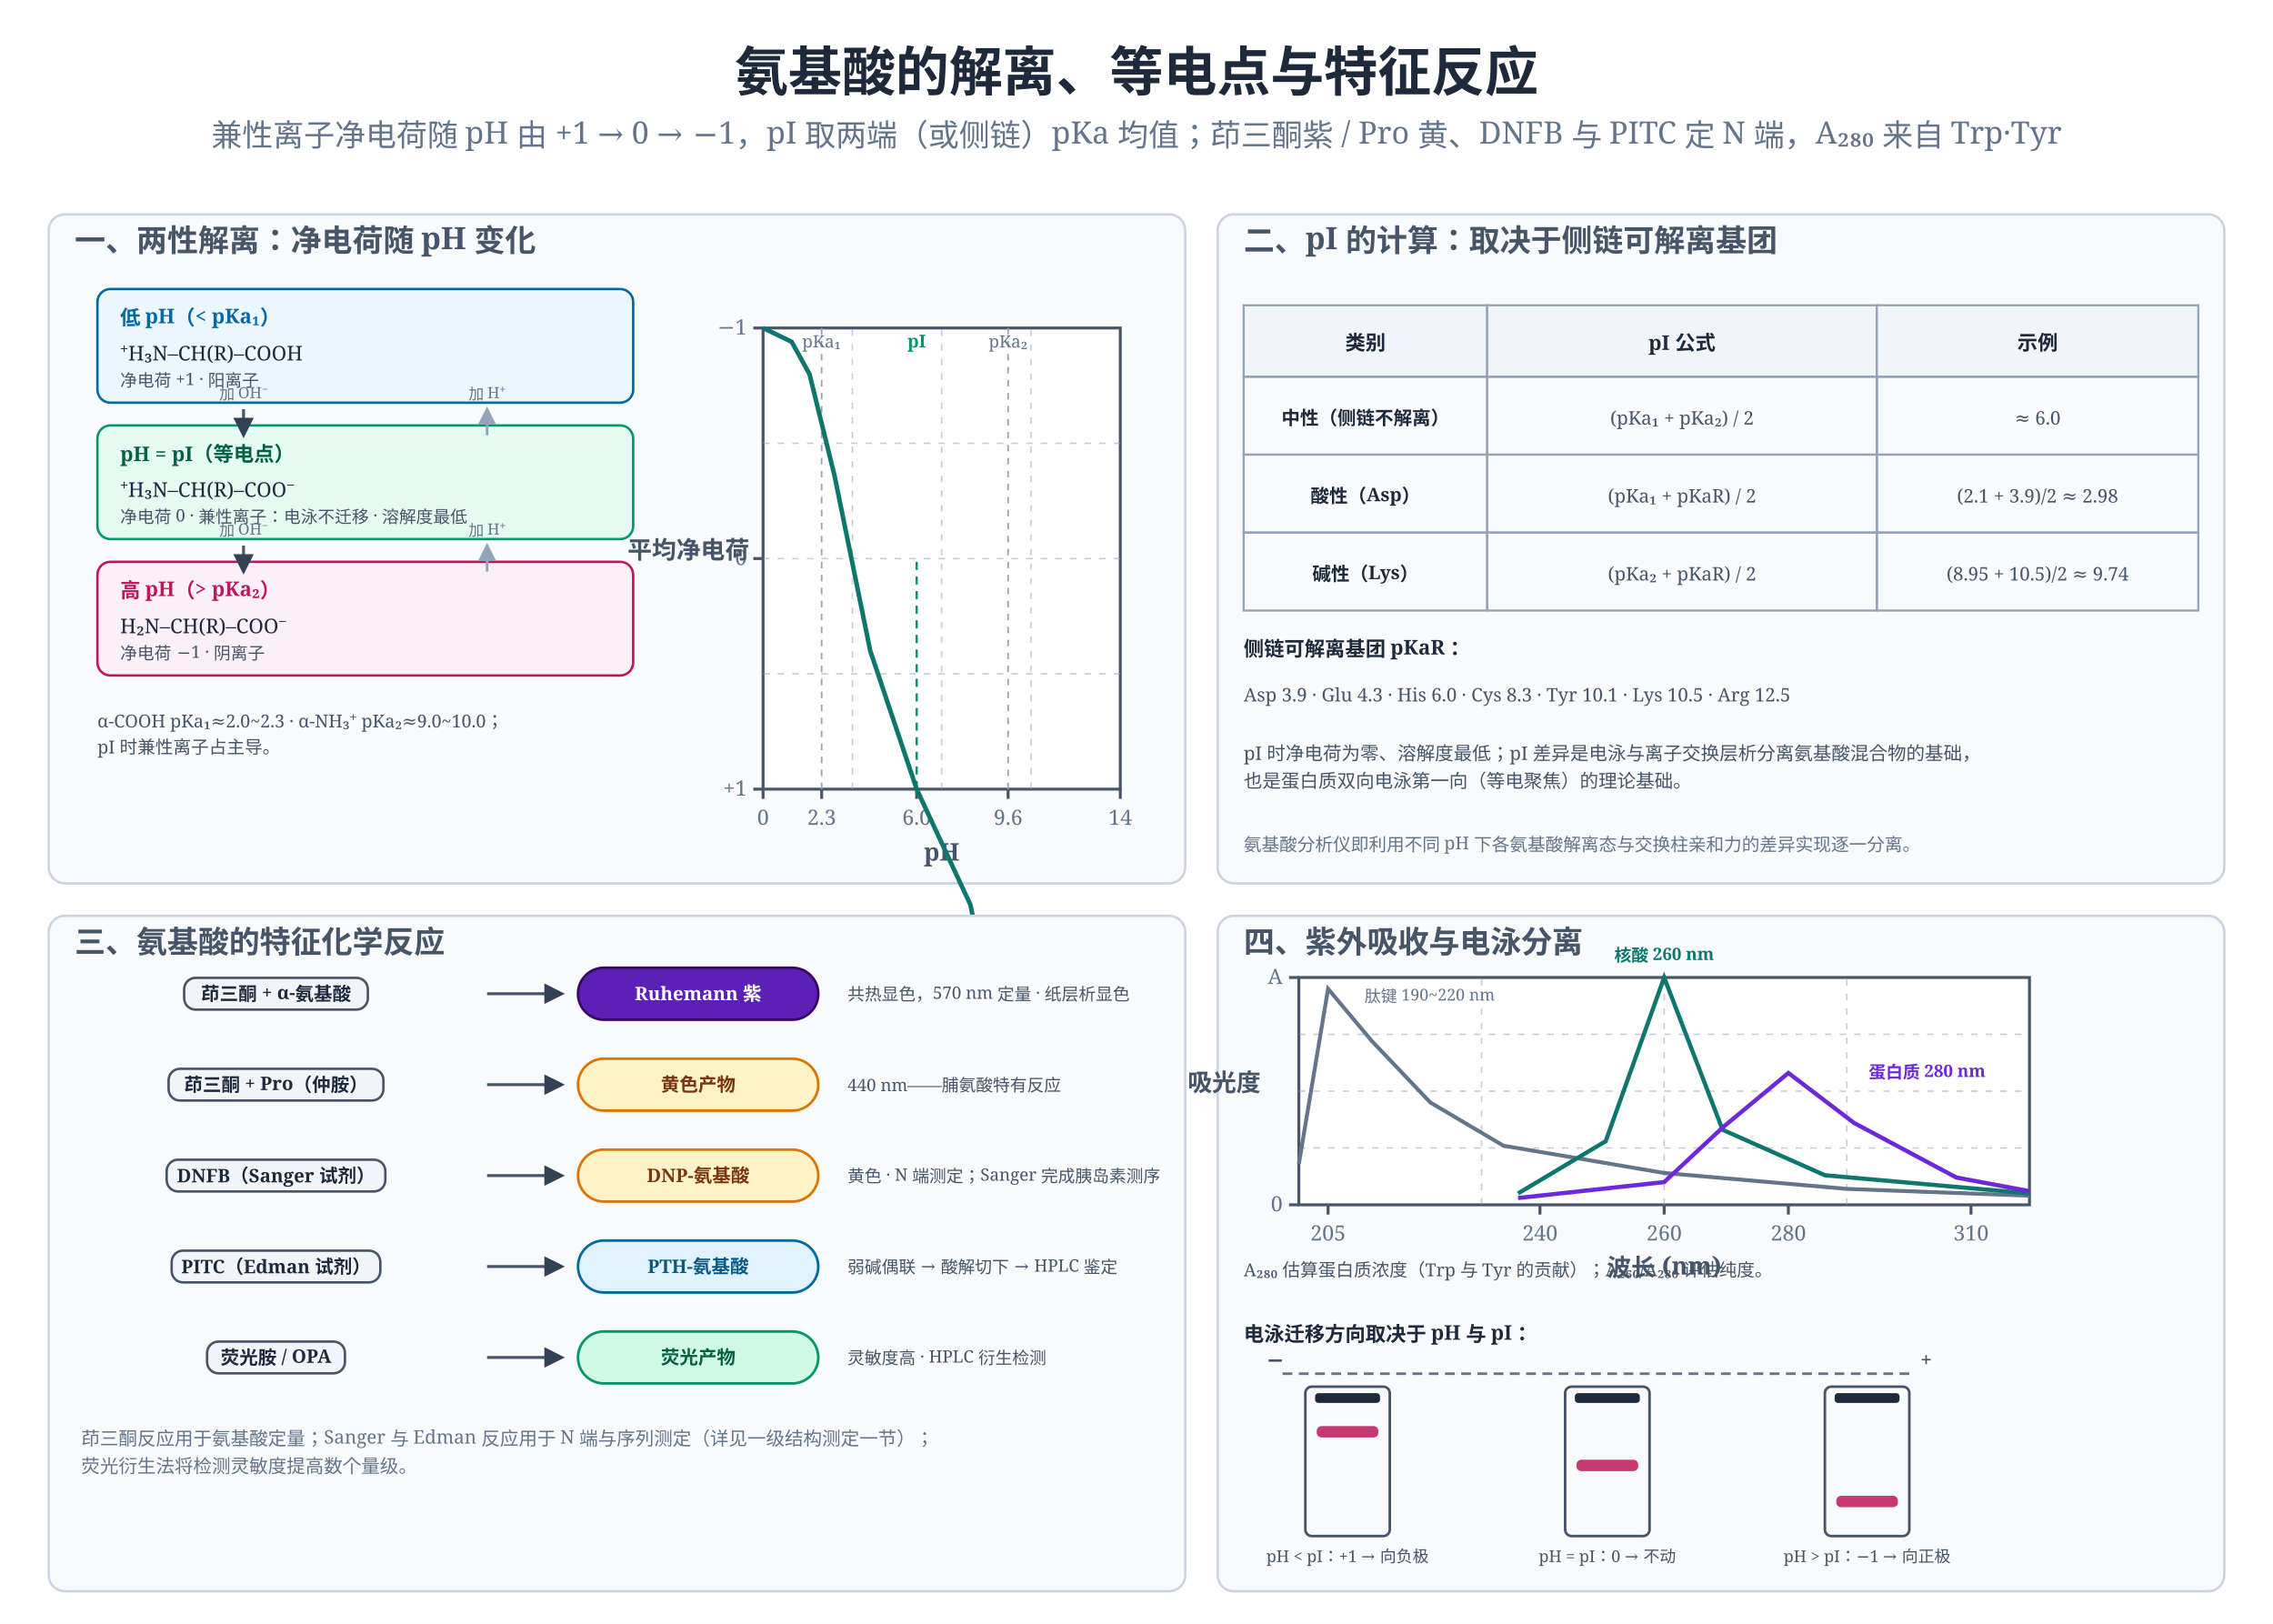
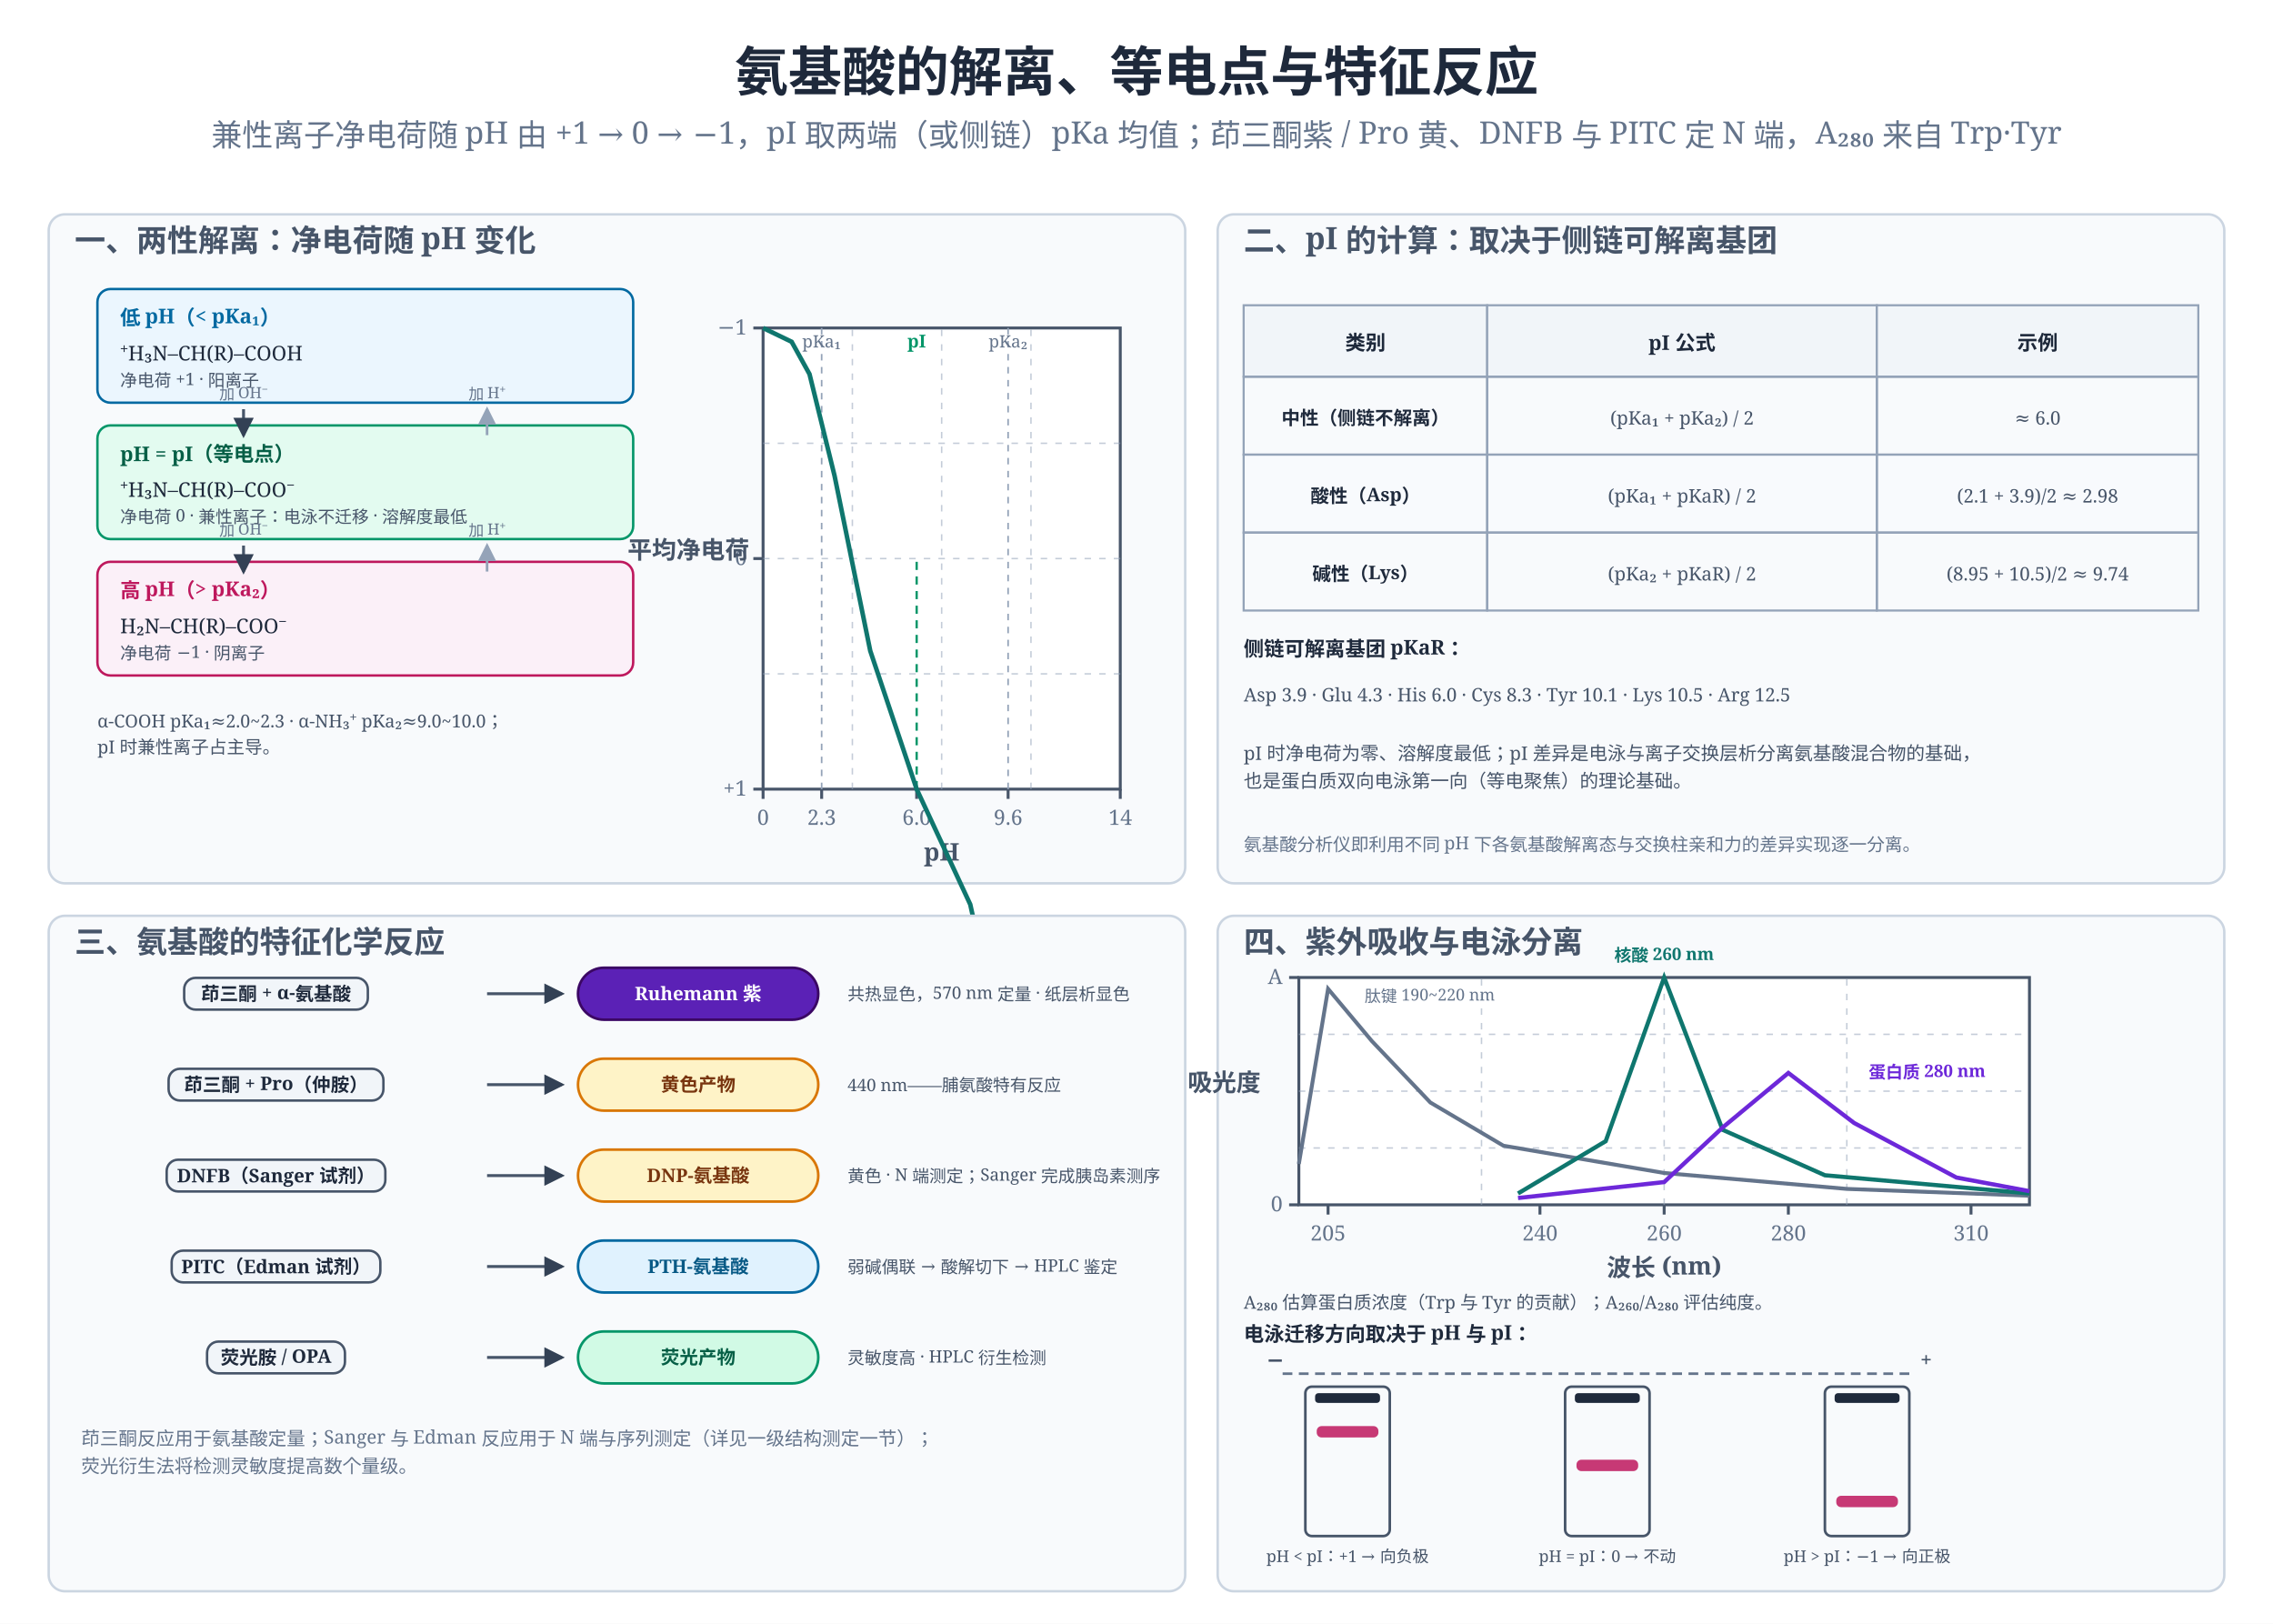
<svg xmlns="http://www.w3.org/2000/svg" width="1400" height="1000" viewBox="0 0 1400 1000" font-family="Noto Serif SC, LXGW WenKai, Songti SC, serif">
  <defs>
    <marker id="arr-ink" viewBox="0 0 10 10" refX="8.5" refY="5" markerWidth="7" markerHeight="7" orient="auto-start-reverse">
      <path d="M0,0 L10,5 L0,10 z" fill="#334155" />
    </marker>
    <marker id="arr-dna" viewBox="0 0 10 10" refX="8.5" refY="5" markerWidth="7" markerHeight="7" orient="auto-start-reverse">
      <path d="M0,0 L10,5 L0,10 z" fill="#0f766e" />
    </marker>
    <marker id="arr-rna" viewBox="0 0 10 10" refX="8.5" refY="5" markerWidth="7" markerHeight="7" orient="auto-start-reverse">
      <path d="M0,0 L10,5 L0,10 z" fill="#b45309" />
    </marker>
    <marker id="arr-pro" viewBox="0 0 10 10" refX="8.5" refY="5" markerWidth="7" markerHeight="7" orient="auto-start-reverse">
      <path d="M0,0 L10,5 L0,10 z" fill="#6d28d9" />
    </marker>
    <marker id="arr-enz" viewBox="0 0 10 10" refX="8.5" refY="5" markerWidth="7" markerHeight="7" orient="auto-start-reverse">
      <path d="M0,0 L10,5 L0,10 z" fill="#be185d" />
    </marker>
    <marker id="arr-acc" viewBox="0 0 10 10" refX="8.5" refY="5" markerWidth="7" markerHeight="7" orient="auto-start-reverse">
      <path d="M0,0 L10,5 L0,10 z" fill="#0369a1" />
    </marker>
    <marker id="arr-ok" viewBox="0 0 10 10" refX="8.5" refY="5" markerWidth="7" markerHeight="7" orient="auto-start-reverse">
      <path d="M0,0 L10,5 L0,10 z" fill="#059669" />
    </marker>
    <marker id="arr-warn" viewBox="0 0 10 10" refX="8.5" refY="5" markerWidth="7" markerHeight="7" orient="auto-start-reverse">
      <path d="M0,0 L10,5 L0,10 z" fill="#b45309" />
    </marker>
    <marker id="arr-bad" viewBox="0 0 10 10" refX="8.5" refY="5" markerWidth="7" markerHeight="7" orient="auto-start-reverse">
      <path d="M0,0 L10,5 L0,10 z" fill="#dc2626" />
    </marker>
    <marker id="arr-mute" viewBox="0 0 10 10" refX="8.5" refY="5" markerWidth="7" markerHeight="7" orient="auto-start-reverse">
      <path d="M0,0 L10,5 L0,10 z" fill="#94a3b8" />
    </marker>
  </defs>
  <rect x="0" y="0" width="1400" height="1000" fill="#ffffff" />
  <text x="700" y="56" text-anchor="middle" font-size="33" font-weight="700" fill="#1e293b">氨基酸的解离、等电点与特征反应</text>
  <text x="700" y="90" text-anchor="middle" font-size="19" fill="#64748b">兼性离子净电荷随 pH 由 +1 → 0 → −1，pI 取两端（或侧链）pKa 均值；茚三酮紫 / Pro 黄、DNFB 与 PITC 定 N 端，A₂₈₀ 来自 Trp·Tyr</text>
  <rect x="30" y="132" width="700" height="412" rx="10" fill="#f8fafc" stroke="#cbd5e1" stroke-width="1.5" />
  <text x="46" y="154.84" font-size="19" fill="#475569" font-weight="700">一、两性解离：净电荷随 pH 变化</text>
  <rect x="60" y="178" width="330" height="70" rx="8" fill="#e0f2fe" fill-opacity="0.55" stroke="#0369a1" stroke-width="1.5" />
  <text x="74" y="200" font-size="12.5" fill="#0369a1" font-weight="700">低 pH（&lt; pKa₁）</text>
  <text x="74" y="222" font-size="12.5" fill="#1e293b">⁺H₃N–CH(R)–COOH</text>
  <text x="74" y="238" font-size="10.5" fill="#475569">净电荷 +1 · 阳离子</text>
  <rect x="60" y="262" width="330" height="70" rx="8" fill="#d1fae5" fill-opacity="0.55" stroke="#059669" stroke-width="1.5" />
  <text x="74" y="284" font-size="12.5" fill="#065f46" font-weight="700">pH = pI（等电点）</text>
  <text x="74" y="306" font-size="12.5" fill="#1e293b">⁺H₃N–CH(R)–COO⁻</text>
  <text x="74" y="322" font-size="10.5" fill="#475569">净电荷 0 · 兼性离子：电泳不迁移 · 溶解度最低</text>
  <rect x="60" y="346" width="330" height="70" rx="8" fill="#fce7f3" fill-opacity="0.55" stroke="#be185d" stroke-width="1.5" />
  <text x="74" y="368" font-size="12.5" fill="#be185d" font-weight="700">高 pH（&gt; pKa₂）</text>
  <text x="74" y="390" font-size="12.5" fill="#1e293b">H₂N–CH(R)–COO⁻</text>
  <text x="74" y="406" font-size="10.5" fill="#475569">净电荷 −1 · 阴离子</text>
  <line x1="150" y1="252" x2="150" y2="268" stroke="#475569" stroke-width="1.8" marker-end="url(#arr-ink)" />
  <line x1="300" y1="268" x2="300" y2="252" stroke="#94a3b8" stroke-width="1.6" marker-end="url(#arr-mute)" />
  <text x="150" y="246" font-size="9.5" fill="#64748b" text-anchor="middle">加 OH⁻</text>
  <text x="300" y="246" font-size="9.5" fill="#64748b" text-anchor="middle">加 H⁺</text>
  <line x1="150" y1="336" x2="150" y2="352" stroke="#475569" stroke-width="1.8" marker-end="url(#arr-ink)" />
  <line x1="300" y1="352" x2="300" y2="336" stroke="#94a3b8" stroke-width="1.6" marker-end="url(#arr-mute)" />
  <text x="150" y="330" font-size="9.5" fill="#64748b" text-anchor="middle">加 OH⁻</text>
  <text x="300" y="330" font-size="9.5" fill="#64748b" text-anchor="middle">加 H⁺</text>
  <rect x="470" y="202" width="220" height="284" fill="#ffffff" stroke="#475569" stroke-width="1.8" />
  <line x1="470" y1="415" x2="690" y2="415" stroke="#94a3b8" stroke-width="0.9" stroke-dasharray="4 5" opacity="0.55" />
  <line x1="525" y1="486" x2="525" y2="202" stroke="#94a3b8" stroke-width="0.9" stroke-dasharray="4 5" opacity="0.55" />
  <line x1="470" y1="344" x2="690" y2="344" stroke="#94a3b8" stroke-width="0.9" stroke-dasharray="4 5" opacity="0.55" />
  <line x1="580" y1="486" x2="580" y2="202" stroke="#94a3b8" stroke-width="0.9" stroke-dasharray="4 5" opacity="0.55" />
  <line x1="470" y1="273" x2="690" y2="273" stroke="#94a3b8" stroke-width="0.9" stroke-dasharray="4 5" opacity="0.55" />
  <line x1="635" y1="486" x2="635" y2="202" stroke="#94a3b8" stroke-width="0.9" stroke-dasharray="4 5" opacity="0.55" />
  <line x1="470" y1="486" x2="470" y2="492" stroke="#475569" stroke-width="1.8" />
  <text x="470" y="508" font-size="13" fill="#64748b" text-anchor="middle">0</text>
  <line x1="506.08" y1="486" x2="506.08" y2="492" stroke="#475569" stroke-width="1.8" />
  <text x="506.08" y="508" font-size="13" fill="#64748b" text-anchor="middle">2.3</text>
  <line x1="564.6" y1="486" x2="564.6" y2="492" stroke="#475569" stroke-width="1.8" />
  <text x="564.6" y="508" font-size="13" fill="#64748b" text-anchor="middle">6.0</text>
  <line x1="620.92" y1="486" x2="620.92" y2="492" stroke="#475569" stroke-width="1.8" />
  <text x="620.92" y="508" font-size="13" fill="#64748b" text-anchor="middle">9.6</text>
  <line x1="690" y1="486" x2="690" y2="492" stroke="#475569" stroke-width="1.8" />
  <text x="690" y="508" font-size="13" fill="#64748b" text-anchor="middle">14</text>
  <line x1="464" y1="486" x2="470" y2="486" stroke="#475569" stroke-width="1.8" />
  <text x="460" y="490" font-size="13" fill="#64748b" text-anchor="end">+1</text>
  <line x1="464" y1="344" x2="470" y2="344" stroke="#475569" stroke-width="1.8" />
  <text x="460" y="348" font-size="13" fill="#64748b" text-anchor="end">0</text>
  <line x1="464" y1="202" x2="470" y2="202" stroke="#475569" stroke-width="1.8" />
  <text x="460" y="206" font-size="13" fill="#64748b" text-anchor="end">−1</text>
  <text x="580" y="530" font-size="15" fill="#475569" text-anchor="middle" font-weight="600">pH</text>
  <text x="424" y="344" font-size="15" fill="#475569" text-anchor="middle" font-weight="600">平均净电荷</text>
  <line x1="506.08" y1="486" x2="506.08" y2="202" stroke="#94a3b8" stroke-width="1" stroke-dasharray="4 4" />
  <line x1="564.6" y1="486" x2="564.6" y2="344" stroke="#059669" stroke-width="1.4" stroke-dasharray="5 4" />
  <line x1="620.92" y1="486" x2="620.92" y2="202" stroke="#94a3b8" stroke-width="1" stroke-dasharray="4 4" />
  <text x="506.08" y="214" font-size="10.5" fill="#64748b" text-anchor="middle">pKa₁</text>
  <text x="564.6" y="214" font-size="11" fill="#059669" text-anchor="middle" font-weight="700">pI</text>
  <text x="620.92" y="214" font-size="10.5" fill="#64748b" text-anchor="middle">pKa₂</text>
  <path d="M470.0,202.0 L487.6,210.5 L498.6,230.4 L514.0,292.9 L536.0,400.8 L564.6,486.0 L597.6,557.0 L620.9,662.1 L641.6,735.9 L668.0,761.5 L690.0,770.0" fill="none" stroke="#0f766e" stroke-width="2.8" />
  <text x="60" y="448" font-size="11" fill="#475569">α-COOH pKa₁≈2.0~2.3 · α-NH₃⁺ pKa₂≈9.0~10.0；</text>
  <text x="60" y="464" font-size="11" fill="#475569">pI 时兼性离子占主导。</text>
  <rect x="750" y="132" width="620" height="412" rx="10" fill="#f8fafc" stroke="#cbd5e1" stroke-width="1.5" />
  <text x="766" y="154.84" font-size="19" fill="#475569" font-weight="700">二、pI 的计算：取决于侧链可解离基团</text>
  <rect x="766" y="188" width="150" height="44" fill="#f1f5f9" stroke="#94a3b8" stroke-width="1.3" />
  <text x="841" y="215.5" font-size="12.5" fill="#1e293b" text-anchor="middle" font-weight="700">类别</text>
  <rect x="916" y="188" width="240" height="44" fill="#f1f5f9" stroke="#94a3b8" stroke-width="1.3" />
  <text x="1036" y="215.5" font-size="12.5" fill="#1e293b" text-anchor="middle" font-weight="700">pI 公式</text>
  <rect x="1156" y="188" width="198" height="44" fill="#f1f5f9" stroke="#94a3b8" stroke-width="1.3" />
  <text x="1255" y="215.5" font-size="12.5" fill="#1e293b" text-anchor="middle" font-weight="700">示例</text>
  <rect x="766" y="232" width="150" height="48" fill="none" stroke="#94a3b8" stroke-width="1.3" />
  <text x="841" y="261.5" font-size="11.5" fill="#1e293b" text-anchor="middle" font-weight="700">中性（侧链不解离）</text>
  <rect x="916" y="232" width="240" height="48" fill="none" stroke="#94a3b8" stroke-width="1.3" />
  <text x="1036" y="261.5" font-size="11.5" fill="#475569" text-anchor="middle" font-weight="500">(pKa₁ + pKa₂) / 2</text>
  <rect x="1156" y="232" width="198" height="48" fill="none" stroke="#94a3b8" stroke-width="1.3" />
  <text x="1255" y="261.5" font-size="11.5" fill="#475569" text-anchor="middle" font-weight="500">≈ 6.0</text>
  <rect x="766" y="280" width="588" height="48" fill="#f8fafc" fill-opacity="0.85" />
  <rect x="766" y="280" width="150" height="48" fill="none" stroke="#94a3b8" stroke-width="1.3" />
  <text x="841" y="309.5" font-size="11.5" fill="#1e293b" text-anchor="middle" font-weight="700">酸性（Asp）</text>
  <rect x="916" y="280" width="240" height="48" fill="none" stroke="#94a3b8" stroke-width="1.3" />
  <text x="1036" y="309.5" font-size="11.5" fill="#475569" text-anchor="middle" font-weight="500">(pKa₁ + pKaR) / 2</text>
  <rect x="1156" y="280" width="198" height="48" fill="none" stroke="#94a3b8" stroke-width="1.3" />
  <text x="1255" y="309.5" font-size="11.5" fill="#475569" text-anchor="middle" font-weight="500">(2.1 + 3.9)/2 ≈ 2.98</text>
  <rect x="766" y="328" width="150" height="48" fill="none" stroke="#94a3b8" stroke-width="1.3" />
  <text x="841" y="357.5" font-size="11.5" fill="#1e293b" text-anchor="middle" font-weight="700">碱性（Lys）</text>
  <rect x="916" y="328" width="240" height="48" fill="none" stroke="#94a3b8" stroke-width="1.3" />
  <text x="1036" y="357.5" font-size="11.5" fill="#475569" text-anchor="middle" font-weight="500">(pKa₂ + pKaR) / 2</text>
  <rect x="1156" y="328" width="198" height="48" fill="none" stroke="#94a3b8" stroke-width="1.3" />
  <text x="1255" y="357.5" font-size="11.5" fill="#475569" text-anchor="middle" font-weight="500">(8.95 + 10.5)/2 ≈ 9.74</text>
  <text x="766" y="404" font-size="12.5" fill="#1e293b" font-weight="700">侧链可解离基团 pKaR：</text>
  <text x="766" y="432" font-size="11.5" fill="#475569">Asp 3.9 · Glu 4.3 · His 6.0 · Cys 8.3 · Tyr 10.1 · Lys 10.5 · Arg 12.5</text>
  <text x="766" y="468" font-size="11.5" fill="#475569">pI 时净电荷为零、溶解度最低；pI 差异是电泳与离子交换层析分离氨基酸混合物的基础，</text>
  <text x="766" y="485" font-size="11.5" fill="#475569">也是蛋白质双向电泳第一向（等电聚焦）的理论基础。</text>
  <text x="766" y="524" font-size="11" fill="#64748b">氨基酸分析仪即利用不同 pH 下各氨基酸解离态与交换柱亲和力的差异实现逐一分离。</text>
  <rect x="30" y="564" width="700" height="416" rx="10" fill="#f8fafc" stroke="#cbd5e1" stroke-width="1.5" />
  <text x="46" y="586.84" font-size="19" fill="#475569" font-weight="700">三、氨基酸的特征化学反应</text>
  <rect x="113.435" y="602.225" width="113.129" height="19.55" rx="7" fill="#f1f5f9" stroke="#475569" stroke-width="1.5" />
  <text x="170" y="616.14" font-size="11.5" fill="#1e293b" text-anchor="middle" font-weight="700">茚三酮 + α-氨基酸</text>
  <line x1="300" y1="612" x2="346" y2="612" stroke="#475569" stroke-width="1.8" marker-end="url(#arr-ink)" />
  <rect x="356" y="596" width="148" height="32" rx="16" fill="#5b21b6" stroke="#3b0764" stroke-width="1.6" />
  <text x="430" y="616" font-size="11.5" fill="#ffffff" text-anchor="middle" font-weight="700">Ruhemann 紫</text>
  <text x="522" y="616" font-size="10.5" fill="#475569">共热显色，570 nm 定量 · 纸层析显色</text>
  <rect x="103.841" y="658.225" width="132.318" height="19.55" rx="7" fill="#f1f5f9" stroke="#475569" stroke-width="1.5" />
  <text x="170" y="672.14" font-size="11.5" fill="#1e293b" text-anchor="middle" font-weight="700">茚三酮 + Pro（仲胺）</text>
  <line x1="300" y1="668" x2="346" y2="668" stroke="#475569" stroke-width="1.8" marker-end="url(#arr-ink)" />
  <rect x="356" y="652" width="148" height="32" rx="16" fill="#fef3c7" stroke="#d97706" stroke-width="1.6" />
  <text x="430" y="672" font-size="11.5" fill="#78350f" text-anchor="middle" font-weight="700">黄色产物</text>
  <text x="522" y="672" font-size="10.5" fill="#475569">440 nm——脯氨酸特有反应</text>
  <rect x="102.657" y="714.225" width="134.687" height="19.55" rx="7" fill="#f1f5f9" stroke="#475569" stroke-width="1.5" />
  <text x="170" y="728.14" font-size="11.5" fill="#1e293b" text-anchor="middle" font-weight="700">DNFB（Sanger 试剂）</text>
  <line x1="300" y1="724" x2="346" y2="724" stroke="#475569" stroke-width="1.8" marker-end="url(#arr-ink)" />
  <rect x="356" y="708" width="148" height="32" rx="16" fill="#fef3c7" stroke="#d97706" stroke-width="1.6" />
  <text x="430" y="728" font-size="11.5" fill="#78350f" text-anchor="middle" font-weight="700">DNP-氨基酸</text>
  <text x="522" y="728" font-size="10.5" fill="#475569">黄色 · N 端测定；Sanger 完成胰岛素测序</text>
  <rect x="105.736" y="770.225" width="128.528" height="19.55" rx="7" fill="#f1f5f9" stroke="#475569" stroke-width="1.5" />
  <text x="170" y="784.14" font-size="11.5" fill="#1e293b" text-anchor="middle" font-weight="700">PITC（Edman 试剂）</text>
  <line x1="300" y1="780" x2="346" y2="780" stroke="#475569" stroke-width="1.8" marker-end="url(#arr-ink)" />
  <rect x="356" y="764" width="148" height="32" rx="16" fill="#e0f2fe" stroke="#0369a1" stroke-width="1.6" />
  <text x="430" y="784" font-size="11.5" fill="#075985" text-anchor="middle" font-weight="700">PTH-氨基酸</text>
  <text x="522" y="784" font-size="10.5" fill="#475569">弱碱偶联 → 酸解切下 → HPLC 鉴定</text>
  <rect x="127.531" y="826.225" width="84.938" height="19.55" rx="7" fill="#f1f5f9" stroke="#475569" stroke-width="1.5" />
  <text x="170" y="840.14" font-size="11.5" fill="#1e293b" text-anchor="middle" font-weight="700">荧光胺 / OPA</text>
  <line x1="300" y1="836" x2="346" y2="836" stroke="#475569" stroke-width="1.8" marker-end="url(#arr-ink)" />
  <rect x="356" y="820" width="148" height="32" rx="16" fill="#d1fae5" stroke="#059669" stroke-width="1.6" />
  <text x="430" y="840" font-size="11.5" fill="#065f46" text-anchor="middle" font-weight="700">荧光产物</text>
  <text x="522" y="840" font-size="10.5" fill="#475569">灵敏度高 · HPLC 衍生检测</text>
  <text x="50" y="890" font-size="11.5" fill="#64748b">茚三酮反应用于氨基酸定量；Sanger 与 Edman 反应用于 N 端与序列测定（详见一级结构测定一节）；</text>
  <text x="50" y="907" font-size="11.5" fill="#64748b">荧光衍生法将检测灵敏度提高数个量级。</text>
  <rect x="750" y="564" width="620" height="416" rx="10" fill="#f8fafc" stroke="#cbd5e1" stroke-width="1.5" />
  <text x="766" y="586.84" font-size="19" fill="#475569" font-weight="700">四、紫外吸收与电泳分离</text>
  <rect x="800" y="602" width="450" height="140" fill="#ffffff" stroke="#475569" stroke-width="1.8" />
  <line x1="800" y1="707" x2="1250" y2="707" stroke="#94a3b8" stroke-width="0.9" stroke-dasharray="4 5" opacity="0.55" />
  <line x1="912.5" y1="742" x2="912.5" y2="602" stroke="#94a3b8" stroke-width="0.9" stroke-dasharray="4 5" opacity="0.55" />
  <line x1="800" y1="672" x2="1250" y2="672" stroke="#94a3b8" stroke-width="0.9" stroke-dasharray="4 5" opacity="0.55" />
  <line x1="1025" y1="742" x2="1025" y2="602" stroke="#94a3b8" stroke-width="0.9" stroke-dasharray="4 5" opacity="0.55" />
  <line x1="800" y1="637" x2="1250" y2="637" stroke="#94a3b8" stroke-width="0.9" stroke-dasharray="4 5" opacity="0.55" />
  <line x1="1137.5" y1="742" x2="1137.5" y2="602" stroke="#94a3b8" stroke-width="0.9" stroke-dasharray="4 5" opacity="0.55" />
  <line x1="818" y1="742" x2="818" y2="748" stroke="#475569" stroke-width="1.8" />
  <text x="818" y="764" font-size="13" fill="#64748b" text-anchor="middle">205</text>
  <line x1="948.5" y1="742" x2="948.5" y2="748" stroke="#475569" stroke-width="1.8" />
  <text x="948.5" y="764" font-size="13" fill="#64748b" text-anchor="middle">240</text>
  <line x1="1025" y1="742" x2="1025" y2="748" stroke="#475569" stroke-width="1.8" />
  <text x="1025" y="764" font-size="13" fill="#64748b" text-anchor="middle">260</text>
  <line x1="1101.5" y1="742" x2="1101.5" y2="748" stroke="#475569" stroke-width="1.8" />
  <text x="1101.5" y="764" font-size="13" fill="#64748b" text-anchor="middle">280</text>
  <line x1="1214" y1="742" x2="1214" y2="748" stroke="#475569" stroke-width="1.8" />
  <text x="1214" y="764" font-size="13" fill="#64748b" text-anchor="middle">310</text>
  <line x1="794" y1="742" x2="800" y2="742" stroke="#475569" stroke-width="1.8" />
  <text x="790" y="746" font-size="13" fill="#64748b" text-anchor="end">0</text>
  <line x1="794" y1="602" x2="800" y2="602" stroke="#475569" stroke-width="1.8" />
  <text x="790" y="606" font-size="13" fill="#64748b" text-anchor="end">A</text>
  <text x="1025" y="786" font-size="15" fill="#475569" text-anchor="middle" font-weight="600">波长 (nm)</text>
  <text x="754" y="672" font-size="15" fill="#475569" text-anchor="middle" font-weight="600">吸光度</text>
  <path d="M800.0,716.8 L818.0,609.0 L845.0,641.2 L881.0,679.0 L926.0,705.6 L1025.0,722.4 L1137.5,732.2 L1250.0,736.4" fill="none" stroke="#64748b" stroke-width="2.4" />
  <path d="M935.0,735.0 L989.0,702.8 L1025.0,602.0 L1061.0,695.8 L1124.0,723.8 L1250.0,735.0" fill="none" stroke="#0f766e" stroke-width="2.6" />
  <path d="M935.0,737.8 L1025.0,728.0 L1061.0,694.4 L1101.5,660.8 L1142.0,691.6 L1205.0,725.2 L1250.0,733.6" fill="none" stroke="#6d28d9" stroke-width="2.6" />
  <text x="1025" y="592" font-size="10.5" fill="#0f766e" text-anchor="middle" font-weight="700">核酸 260 nm</text>
  <text x="1151" y="664" font-size="10.5" fill="#6d28d9" font-weight="700">蛋白质 280 nm</text>
  <text x="840.5" y="617" font-size="10" fill="#64748b">肽键 190~220 nm</text>
-   <text x="766" y="786" font-size="11" fill="#475569">A₂₈₀ 估算蛋白质浓度（Trp 与 Tyr 的贡献）；A₂₆₀/A₂₈₀ 评估纯度。</text>
+   <text x="766" y="806" font-size="11" fill="#475569">A₂₈₀ 估算蛋白质浓度（Trp 与 Tyr 的贡献）；A₂₆₀/A₂₈₀ 评估纯度。</text>
  <text x="766" y="826" font-size="12.5" fill="#1e293b" font-weight="700">电泳迁移方向取决于 pH 与 pI：</text>
  <line x1="790" y1="846" x2="1180" y2="846" stroke="#64748b" stroke-width="1.6" stroke-dasharray="6 4" />
  <text x="780" y="842" font-size="13" fill="#475569" font-weight="700">−</text>
  <text x="1190" y="842" font-size="13" fill="#475569" text-anchor="end" font-weight="700">+</text>
  <rect x="804" y="854" width="52" height="92" rx="4" fill="#f8fafc" stroke="#475569" stroke-width="1.6" />
  <rect x="810" y="858" width="40" height="6" rx="2" fill="#1e293b" />
  <rect x="811" y="878.28" width="38" height="7" rx="3" fill="#be185d" opacity="0.85" />
  <text x="830" y="962" font-size="10" fill="#475569" text-anchor="middle">pH &lt; pI：+1 → 向负极</text>
  <rect x="964" y="854" width="52" height="92" rx="4" fill="#f8fafc" stroke="#475569" stroke-width="1.6" />
  <rect x="970" y="858" width="40" height="6" rx="2" fill="#1e293b" />
  <rect x="971" y="899" width="38" height="7" rx="3" fill="#be185d" opacity="0.85" />
  <text x="990" y="962" font-size="10" fill="#475569" text-anchor="middle">pH = pI：0 → 不动</text>
  <rect x="1124" y="854" width="52" height="92" rx="4" fill="#f8fafc" stroke="#475569" stroke-width="1.6" />
  <rect x="1130" y="858" width="40" height="6" rx="2" fill="#1e293b" />
  <rect x="1131" y="921.2" width="38" height="7" rx="3" fill="#be185d" opacity="0.85" />
  <text x="1150" y="962" font-size="10" fill="#475569" text-anchor="middle">pH &gt; pI：−1 → 向正极</text>
</svg>
